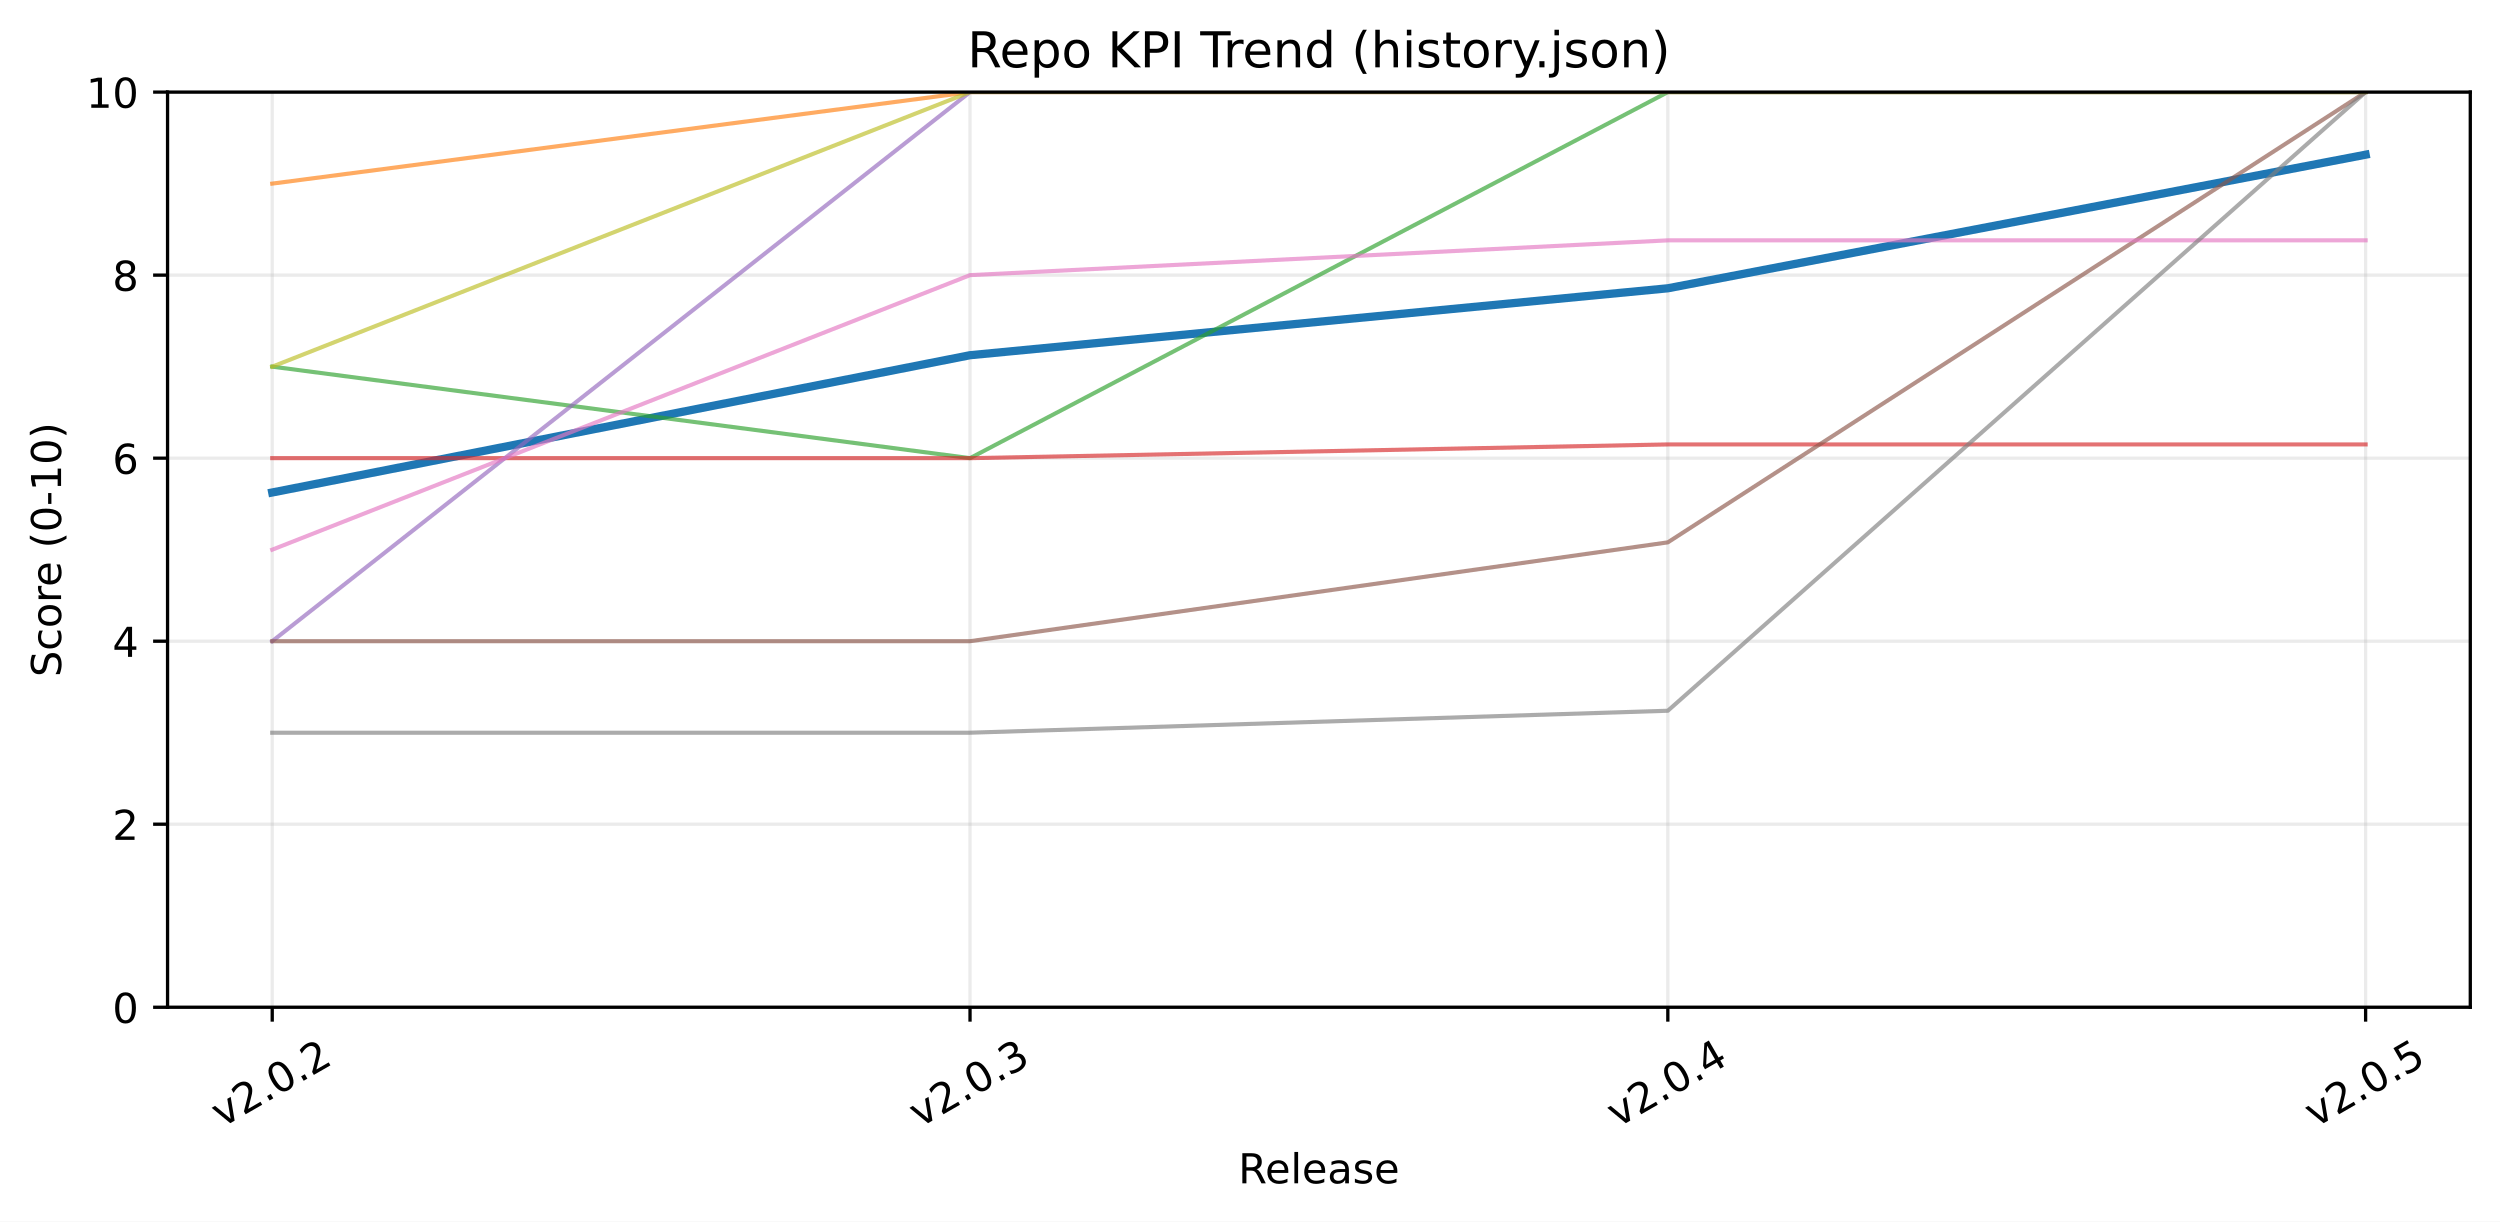
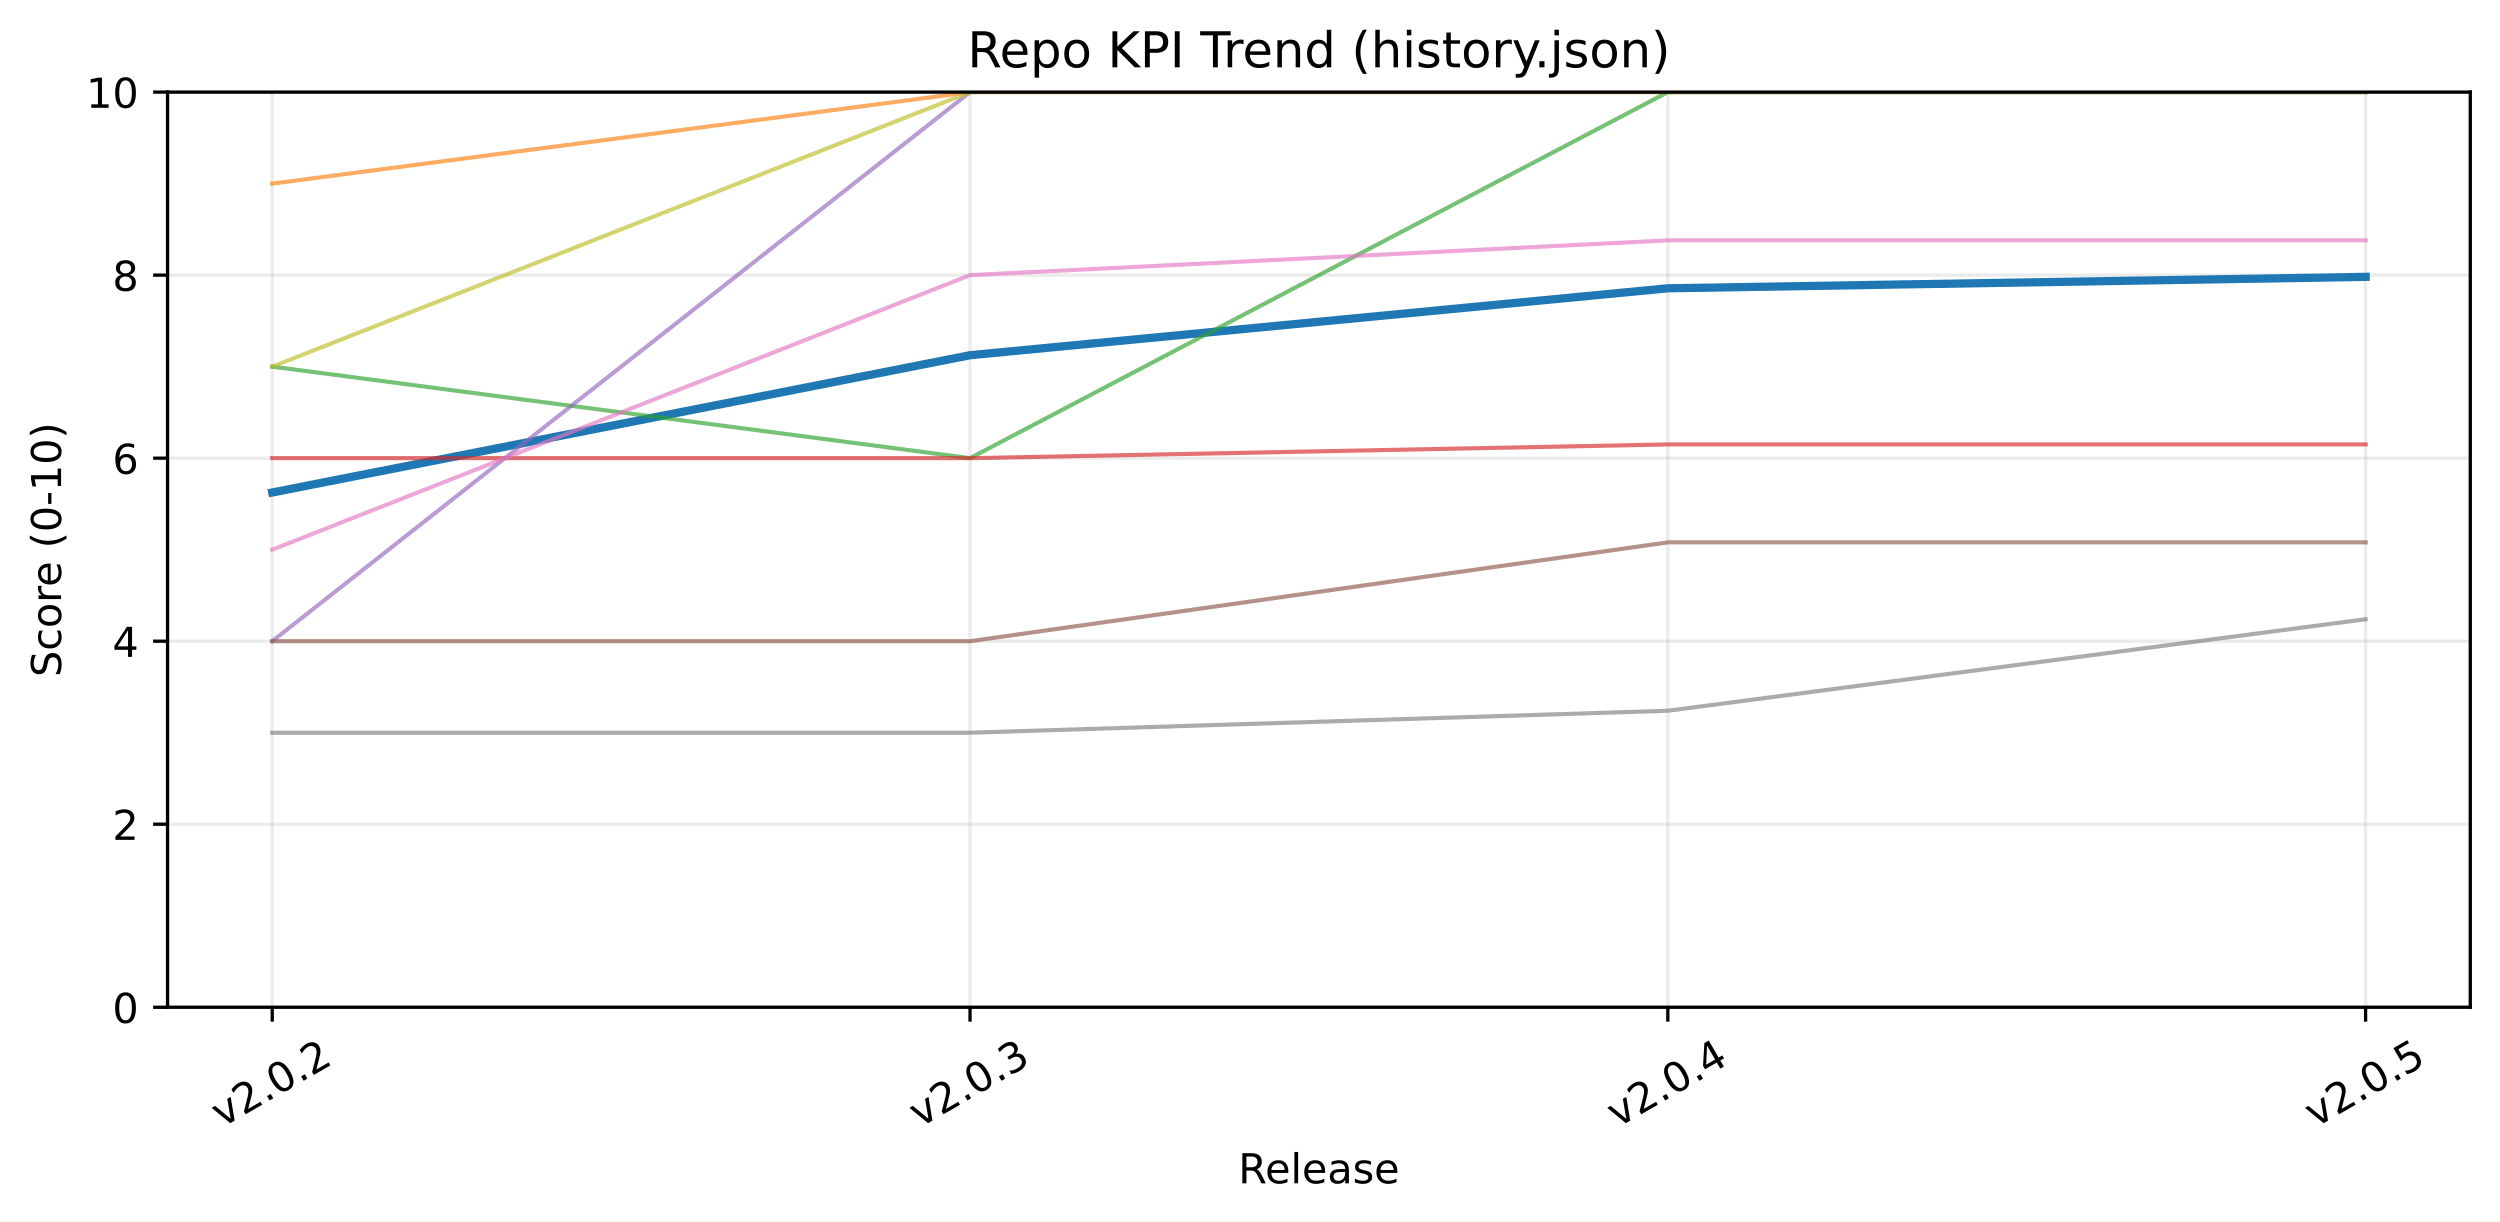
<svg xmlns="http://www.w3.org/2000/svg" xmlns:xlink="http://www.w3.org/1999/xlink" width="605.803pt" height="296.019pt" viewBox="0 0 605.803 296.019" version="1.1">
  <defs>
    <style type="text/css">*{stroke-linejoin: round; stroke-linecap: butt}</style>
  </defs>
  <g id="figure_1">
    <g id="patch_1">
      <path d="M 0 296.019  L 605.803 296.019  L 605.803 0  L 0 0  z " style="fill: #ffffff" />
    </g>
    <g id="axes_1">
      <g id="patch_2">
        <path d="M 40.603 244.078  L 598.603 244.078  L 598.603 22.318  L 40.603 22.318  z " style="fill: #ffffff" />
      </g>
      <g id="matplotlib.axis_1">
        <g id="xtick_1">
          <g id="line2d_1">
-             <path d="M 65.967 244.078  L 65.967 22.318  " clip-path="url(#p036aeb2783)" style="fill: none; stroke: #b0b0b0; stroke-opacity: 0.25; stroke-width: 0.8; stroke-linecap: square" />
+             <path d="M 65.967 244.078  L 65.967 22.318  " clip-path="url(#pd8597e0e4e)" style="fill: none; stroke: #b0b0b0; stroke-opacity: 0.25; stroke-width: 0.8; stroke-linecap: square" />
          </g>
          <g id="line2d_2">
            <defs>
-               <path id="m86e0c00991" d="M 0 0  L 0 3.5  " style="stroke: #000000; stroke-width: 0.8" />
+               <path id="m0ac447c728" d="M 0 0  L 0 3.5  " style="stroke: #000000; stroke-width: 0.8" />
            </defs>
            <g>
-               <use xlink:href="#m86e0c00991" x="65.967" y="244.078" style="stroke: #000000; stroke-width: 0.8" />
+               <use xlink:href="#m0ac447c728" x="65.967" y="244.078" style="stroke: #000000; stroke-width: 0.8" />
            </g>
          </g>
          <g id="text_1">
            <g transform="translate(53.76609 273.3398) rotate(-30) scale(0.1 -0.1)">
              <defs>
                <path id="DejaVuSans-76" d="M 191 3500  L 800 3500  L 1894 563  L 2988 3500  L 3597 3500  L 2284 0  L 1503 0  L 191 3500  z " transform="scale(0.015625)" />
                <path id="DejaVuSans-32" d="M 1228 531  L 3431 531  L 3431 0  L 469 0  L 469 531  Q 828 903 1448 1529  Q 2069 2156 2228 2338  Q 2531 2678 2651 2914  Q 2772 3150 2772 3378  Q 2772 3750 2511 3984  Q 2250 4219 1831 4219  Q 1534 4219 1204 4116  Q 875 4013 500 3803  L 500 4441  Q 881 4594 1212 4672  Q 1544 4750 1819 4750  Q 2544 4750 2975 4387  Q 3406 4025 3406 3419  Q 3406 3131 3298 2873  Q 3191 2616 2906 2266  Q 2828 2175 2409 1742  Q 1991 1309 1228 531  z " transform="scale(0.015625)" />
                <path id="DejaVuSans-2e" d="M 684 794  L 1344 794  L 1344 0  L 684 0  L 684 794  z " transform="scale(0.015625)" />
                <path id="DejaVuSans-30" d="M 2034 4250  Q 1547 4250 1301 3770  Q 1056 3291 1056 2328  Q 1056 1369 1301 889  Q 1547 409 2034 409  Q 2525 409 2770 889  Q 3016 1369 3016 2328  Q 3016 3291 2770 3770  Q 2525 4250 2034 4250  z M 2034 4750  Q 2819 4750 3233 4129  Q 3647 3509 3647 2328  Q 3647 1150 3233 529  Q 2819 -91 2034 -91  Q 1250 -91 836 529  Q 422 1150 422 2328  Q 422 3509 836 4129  Q 1250 4750 2034 4750  z " transform="scale(0.015625)" />
              </defs>
              <use xlink:href="#DejaVuSans-76" />
              <use xlink:href="#DejaVuSans-32" x="59.18" />
              <use xlink:href="#DejaVuSans-2e" x="122.803" />
              <use xlink:href="#DejaVuSans-30" x="154.59" />
              <use xlink:href="#DejaVuSans-2e" x="218.213" />
              <use xlink:href="#DejaVuSans-32" x="250" />
            </g>
          </g>
        </g>
        <g id="xtick_2">
          <g id="line2d_3">
-             <path d="M 235.058 244.078  L 235.058 22.318  " clip-path="url(#p036aeb2783)" style="fill: none; stroke: #b0b0b0; stroke-opacity: 0.25; stroke-width: 0.8; stroke-linecap: square" />
+             <path d="M 235.058 244.078  L 235.058 22.318  " clip-path="url(#pd8597e0e4e)" style="fill: none; stroke: #b0b0b0; stroke-opacity: 0.25; stroke-width: 0.8; stroke-linecap: square" />
          </g>
          <g id="line2d_4">
            <g>
-               <use xlink:href="#m86e0c00991" x="235.058" y="244.078" style="stroke: #000000; stroke-width: 0.8" />
+               <use xlink:href="#m0ac447c728" x="235.058" y="244.078" style="stroke: #000000; stroke-width: 0.8" />
            </g>
          </g>
          <g id="text_2">
            <g transform="translate(222.857 273.3398) rotate(-30) scale(0.1 -0.1)">
              <defs>
                <path id="DejaVuSans-33" d="M 2597 2516  Q 3050 2419 3304 2112  Q 3559 1806 3559 1356  Q 3559 666 3084 287  Q 2609 -91 1734 -91  Q 1441 -91 1130 -33  Q 819 25 488 141  L 488 750  Q 750 597 1062 519  Q 1375 441 1716 441  Q 2309 441 2620 675  Q 2931 909 2931 1356  Q 2931 1769 2642 2001  Q 2353 2234 1838 2234  L 1294 2234  L 1294 2753  L 1863 2753  Q 2328 2753 2575 2939  Q 2822 3125 2822 3475  Q 2822 3834 2567 4026  Q 2313 4219 1838 4219  Q 1578 4219 1281 4162  Q 984 4106 628 3988  L 628 4550  Q 988 4650 1302 4700  Q 1616 4750 1894 4750  Q 2613 4750 3031 4423  Q 3450 4097 3450 3541  Q 3450 3153 3228 2886  Q 3006 2619 2597 2516  z " transform="scale(0.015625)" />
              </defs>
              <use xlink:href="#DejaVuSans-76" />
              <use xlink:href="#DejaVuSans-32" x="59.18" />
              <use xlink:href="#DejaVuSans-2e" x="122.803" />
              <use xlink:href="#DejaVuSans-30" x="154.59" />
              <use xlink:href="#DejaVuSans-2e" x="218.213" />
              <use xlink:href="#DejaVuSans-33" x="250" />
            </g>
          </g>
        </g>
        <g id="xtick_3">
          <g id="line2d_5">
-             <path d="M 404.149 244.078  L 404.149 22.318  " clip-path="url(#p036aeb2783)" style="fill: none; stroke: #b0b0b0; stroke-opacity: 0.25; stroke-width: 0.8; stroke-linecap: square" />
+             <path d="M 404.149 244.078  L 404.149 22.318  " clip-path="url(#pd8597e0e4e)" style="fill: none; stroke: #b0b0b0; stroke-opacity: 0.25; stroke-width: 0.8; stroke-linecap: square" />
          </g>
          <g id="line2d_6">
            <g>
-               <use xlink:href="#m86e0c00991" x="404.149" y="244.078" style="stroke: #000000; stroke-width: 0.8" />
+               <use xlink:href="#m0ac447c728" x="404.149" y="244.078" style="stroke: #000000; stroke-width: 0.8" />
            </g>
          </g>
          <g id="text_3">
            <g transform="translate(391.9479 273.3398) rotate(-30) scale(0.1 -0.1)">
              <defs>
                <path id="DejaVuSans-34" d="M 2419 4116  L 825 1625  L 2419 1625  L 2419 4116  z M 2253 4666  L 3047 4666  L 3047 1625  L 3713 1625  L 3713 1100  L 3047 1100  L 3047 0  L 2419 0  L 2419 1100  L 313 1100  L 313 1709  L 2253 4666  z " transform="scale(0.015625)" />
              </defs>
              <use xlink:href="#DejaVuSans-76" />
              <use xlink:href="#DejaVuSans-32" x="59.18" />
              <use xlink:href="#DejaVuSans-2e" x="122.803" />
              <use xlink:href="#DejaVuSans-30" x="154.59" />
              <use xlink:href="#DejaVuSans-2e" x="218.213" />
              <use xlink:href="#DejaVuSans-34" x="250" />
            </g>
          </g>
        </g>
        <g id="xtick_4">
          <g id="line2d_7">
-             <path d="M 573.239 244.078  L 573.239 22.318  " clip-path="url(#p036aeb2783)" style="fill: none; stroke: #b0b0b0; stroke-opacity: 0.25; stroke-width: 0.8; stroke-linecap: square" />
+             <path d="M 573.239 244.078  L 573.239 22.318  " clip-path="url(#pd8597e0e4e)" style="fill: none; stroke: #b0b0b0; stroke-opacity: 0.25; stroke-width: 0.8; stroke-linecap: square" />
          </g>
          <g id="line2d_8">
            <g>
-               <use xlink:href="#m86e0c00991" x="573.239" y="244.078" style="stroke: #000000; stroke-width: 0.8" />
+               <use xlink:href="#m0ac447c728" x="573.239" y="244.078" style="stroke: #000000; stroke-width: 0.8" />
            </g>
          </g>
          <g id="text_4">
            <g transform="translate(561.0388 273.3398) rotate(-30) scale(0.1 -0.1)">
              <defs>
                <path id="DejaVuSans-35" d="M 691 4666  L 3169 4666  L 3169 4134  L 1269 4134  L 1269 2991  Q 1406 3038 1543 3061  Q 1681 3084 1819 3084  Q 2600 3084 3056 2656  Q 3513 2228 3513 1497  Q 3513 744 3044 326  Q 2575 -91 1722 -91  Q 1428 -91 1123 -41  Q 819 9 494 109  L 494 744  Q 775 591 1075 516  Q 1375 441 1709 441  Q 2250 441 2565 725  Q 2881 1009 2881 1497  Q 2881 1984 2565 2268  Q 2250 2553 1709 2553  Q 1456 2553 1204 2497  Q 953 2441 691 2322  L 691 4666  z " transform="scale(0.015625)" />
              </defs>
              <use xlink:href="#DejaVuSans-76" />
              <use xlink:href="#DejaVuSans-32" x="59.18" />
              <use xlink:href="#DejaVuSans-2e" x="122.803" />
              <use xlink:href="#DejaVuSans-30" x="154.59" />
              <use xlink:href="#DejaVuSans-2e" x="218.213" />
              <use xlink:href="#DejaVuSans-35" x="250" />
            </g>
          </g>
        </g>
        <g id="text_5">
          <g transform="translate(300.0664 286.7393) scale(0.1 -0.1)">
            <defs>
              <path id="DejaVuSans-52" d="M 2841 2188  Q 3044 2119 3236 1894  Q 3428 1669 3622 1275  L 4263 0  L 3584 0  L 2988 1197  Q 2756 1666 2539 1819  Q 2322 1972 1947 1972  L 1259 1972  L 1259 0  L 628 0  L 628 4666  L 2053 4666  Q 2853 4666 3247 4331  Q 3641 3997 3641 3322  Q 3641 2881 3436 2590  Q 3231 2300 2841 2188  z M 1259 4147  L 1259 2491  L 2053 2491  Q 2509 2491 2742 2702  Q 2975 2913 2975 3322  Q 2975 3731 2742 3939  Q 2509 4147 2053 4147  L 1259 4147  z " transform="scale(0.015625)" />
              <path id="DejaVuSans-65" d="M 3597 1894  L 3597 1613  L 953 1613  Q 991 1019 1311 708  Q 1631 397 2203 397  Q 2534 397 2845 478  Q 3156 559 3463 722  L 3463 178  Q 3153 47 2828 -22  Q 2503 -91 2169 -91  Q 1331 -91 842 396  Q 353 884 353 1716  Q 353 2575 817 3079  Q 1281 3584 2069 3584  Q 2775 3584 3186 3129  Q 3597 2675 3597 1894  z M 3022 2063  Q 3016 2534 2758 2815  Q 2500 3097 2075 3097  Q 1594 3097 1305 2825  Q 1016 2553 972 2059  L 3022 2063  z " transform="scale(0.015625)" />
              <path id="DejaVuSans-6c" d="M 603 4863  L 1178 4863  L 1178 0  L 603 0  L 603 4863  z " transform="scale(0.015625)" />
              <path id="DejaVuSans-61" d="M 2194 1759  Q 1497 1759 1228 1600  Q 959 1441 959 1056  Q 959 750 1161 570  Q 1363 391 1709 391  Q 2188 391 2477 730  Q 2766 1069 2766 1631  L 2766 1759  L 2194 1759  z M 3341 1997  L 3341 0  L 2766 0  L 2766 531  Q 2569 213 2275 61  Q 1981 -91 1556 -91  Q 1019 -91 701 211  Q 384 513 384 1019  Q 384 1609 779 1909  Q 1175 2209 1959 2209  L 2766 2209  L 2766 2266  Q 2766 2663 2505 2880  Q 2244 3097 1772 3097  Q 1472 3097 1187 3025  Q 903 2953 641 2809  L 641 3341  Q 956 3463 1253 3523  Q 1550 3584 1831 3584  Q 2591 3584 2966 3190  Q 3341 2797 3341 1997  z " transform="scale(0.015625)" />
              <path id="DejaVuSans-73" d="M 2834 3397  L 2834 2853  Q 2591 2978 2328 3040  Q 2066 3103 1784 3103  Q 1356 3103 1142 2972  Q 928 2841 928 2578  Q 928 2378 1081 2264  Q 1234 2150 1697 2047  L 1894 2003  Q 2506 1872 2764 1633  Q 3022 1394 3022 966  Q 3022 478 2636 193  Q 2250 -91 1575 -91  Q 1294 -91 989 -36  Q 684 19 347 128  L 347 722  Q 666 556 975 473  Q 1284 391 1588 391  Q 1994 391 2212 530  Q 2431 669 2431 922  Q 2431 1156 2273 1281  Q 2116 1406 1581 1522  L 1381 1569  Q 847 1681 609 1914  Q 372 2147 372 2553  Q 372 3047 722 3315  Q 1072 3584 1716 3584  Q 2034 3584 2315 3537  Q 2597 3491 2834 3397  z " transform="scale(0.015625)" />
            </defs>
            <use xlink:href="#DejaVuSans-52" />
            <use xlink:href="#DejaVuSans-65" x="64.982" />
            <use xlink:href="#DejaVuSans-6c" x="126.506" />
            <use xlink:href="#DejaVuSans-65" x="154.289" />
            <use xlink:href="#DejaVuSans-61" x="215.812" />
            <use xlink:href="#DejaVuSans-73" x="277.092" />
            <use xlink:href="#DejaVuSans-65" x="329.191" />
          </g>
        </g>
      </g>
      <g id="matplotlib.axis_2">
        <g id="ytick_1">
          <g id="line2d_9">
-             <path d="M 40.603 244.078  L 598.603 244.078  " clip-path="url(#p036aeb2783)" style="fill: none; stroke: #b0b0b0; stroke-opacity: 0.25; stroke-width: 0.8; stroke-linecap: square" />
+             <path d="M 40.603 244.078  L 598.603 244.078  " clip-path="url(#pd8597e0e4e)" style="fill: none; stroke: #b0b0b0; stroke-opacity: 0.25; stroke-width: 0.8; stroke-linecap: square" />
          </g>
          <g id="line2d_10">
            <defs>
-               <path id="m84566b19e2" d="M 0 0  L -3.5 0  " style="stroke: #000000; stroke-width: 0.8" />
+               <path id="me3cb35fe89" d="M 0 0  L -3.5 0  " style="stroke: #000000; stroke-width: 0.8" />
            </defs>
            <g>
-               <use xlink:href="#m84566b19e2" x="40.603" y="244.078" style="stroke: #000000; stroke-width: 0.8" />
+               <use xlink:href="#me3cb35fe89" x="40.603" y="244.078" style="stroke: #000000; stroke-width: 0.8" />
            </g>
          </g>
          <g id="text_6">
            <g transform="translate(27.24063 247.8773) scale(0.1 -0.1)">
              <use xlink:href="#DejaVuSans-30" />
            </g>
          </g>
        </g>
        <g id="ytick_2">
          <g id="line2d_11">
-             <path d="M 40.603 199.726  L 598.603 199.726  " clip-path="url(#p036aeb2783)" style="fill: none; stroke: #b0b0b0; stroke-opacity: 0.25; stroke-width: 0.8; stroke-linecap: square" />
+             <path d="M 40.603 199.726  L 598.603 199.726  " clip-path="url(#pd8597e0e4e)" style="fill: none; stroke: #b0b0b0; stroke-opacity: 0.25; stroke-width: 0.8; stroke-linecap: square" />
          </g>
          <g id="line2d_12">
            <g>
-               <use xlink:href="#m84566b19e2" x="40.603" y="199.726" style="stroke: #000000; stroke-width: 0.8" />
+               <use xlink:href="#me3cb35fe89" x="40.603" y="199.726" style="stroke: #000000; stroke-width: 0.8" />
            </g>
          </g>
          <g id="text_7">
            <g transform="translate(27.24063 203.5253) scale(0.1 -0.1)">
              <use xlink:href="#DejaVuSans-32" />
            </g>
          </g>
        </g>
        <g id="ytick_3">
          <g id="line2d_13">
-             <path d="M 40.603 155.374  L 598.603 155.374  " clip-path="url(#p036aeb2783)" style="fill: none; stroke: #b0b0b0; stroke-opacity: 0.25; stroke-width: 0.8; stroke-linecap: square" />
+             <path d="M 40.603 155.374  L 598.603 155.374  " clip-path="url(#pd8597e0e4e)" style="fill: none; stroke: #b0b0b0; stroke-opacity: 0.25; stroke-width: 0.8; stroke-linecap: square" />
          </g>
          <g id="line2d_14">
            <g>
-               <use xlink:href="#m84566b19e2" x="40.603" y="155.374" style="stroke: #000000; stroke-width: 0.8" />
+               <use xlink:href="#me3cb35fe89" x="40.603" y="155.374" style="stroke: #000000; stroke-width: 0.8" />
            </g>
          </g>
          <g id="text_8">
            <g transform="translate(27.24063 159.1733) scale(0.1 -0.1)">
              <use xlink:href="#DejaVuSans-34" />
            </g>
          </g>
        </g>
        <g id="ytick_4">
          <g id="line2d_15">
-             <path d="M 40.603 111.022  L 598.603 111.022  " clip-path="url(#p036aeb2783)" style="fill: none; stroke: #b0b0b0; stroke-opacity: 0.25; stroke-width: 0.8; stroke-linecap: square" />
+             <path d="M 40.603 111.022  L 598.603 111.022  " clip-path="url(#pd8597e0e4e)" style="fill: none; stroke: #b0b0b0; stroke-opacity: 0.25; stroke-width: 0.8; stroke-linecap: square" />
          </g>
          <g id="line2d_16">
            <g>
-               <use xlink:href="#m84566b19e2" x="40.603" y="111.022" style="stroke: #000000; stroke-width: 0.8" />
+               <use xlink:href="#me3cb35fe89" x="40.603" y="111.022" style="stroke: #000000; stroke-width: 0.8" />
            </g>
          </g>
          <g id="text_9">
            <g transform="translate(27.24063 114.8213) scale(0.1 -0.1)">
              <defs>
                <path id="DejaVuSans-36" d="M 2113 2584  Q 1688 2584 1439 2293  Q 1191 2003 1191 1497  Q 1191 994 1439 701  Q 1688 409 2113 409  Q 2538 409 2786 701  Q 3034 994 3034 1497  Q 3034 2003 2786 2293  Q 2538 2584 2113 2584  z M 3366 4563  L 3366 3988  Q 3128 4100 2886 4159  Q 2644 4219 2406 4219  Q 1781 4219 1451 3797  Q 1122 3375 1075 2522  Q 1259 2794 1537 2939  Q 1816 3084 2150 3084  Q 2853 3084 3261 2657  Q 3669 2231 3669 1497  Q 3669 778 3244 343  Q 2819 -91 2113 -91  Q 1303 -91 875 529  Q 447 1150 447 2328  Q 447 3434 972 4092  Q 1497 4750 2381 4750  Q 2619 4750 2861 4703  Q 3103 4656 3366 4563  z " transform="scale(0.015625)" />
              </defs>
              <use xlink:href="#DejaVuSans-36" />
            </g>
          </g>
        </g>
        <g id="ytick_5">
          <g id="line2d_17">
-             <path d="M 40.603 66.67  L 598.603 66.67  " clip-path="url(#p036aeb2783)" style="fill: none; stroke: #b0b0b0; stroke-opacity: 0.25; stroke-width: 0.8; stroke-linecap: square" />
+             <path d="M 40.603 66.67  L 598.603 66.67  " clip-path="url(#pd8597e0e4e)" style="fill: none; stroke: #b0b0b0; stroke-opacity: 0.25; stroke-width: 0.8; stroke-linecap: square" />
          </g>
          <g id="line2d_18">
            <g>
-               <use xlink:href="#m84566b19e2" x="40.603" y="66.67" style="stroke: #000000; stroke-width: 0.8" />
+               <use xlink:href="#me3cb35fe89" x="40.603" y="66.67" style="stroke: #000000; stroke-width: 0.8" />
            </g>
          </g>
          <g id="text_10">
            <g transform="translate(27.24063 70.46934) scale(0.1 -0.1)">
              <defs>
                <path id="DejaVuSans-38" d="M 2034 2216  Q 1584 2216 1326 1975  Q 1069 1734 1069 1313  Q 1069 891 1326 650  Q 1584 409 2034 409  Q 2484 409 2743 651  Q 3003 894 3003 1313  Q 3003 1734 2745 1975  Q 2488 2216 2034 2216  z M 1403 2484  Q 997 2584 770 2862  Q 544 3141 544 3541  Q 544 4100 942 4425  Q 1341 4750 2034 4750  Q 2731 4750 3128 4425  Q 3525 4100 3525 3541  Q 3525 3141 3298 2862  Q 3072 2584 2669 2484  Q 3125 2378 3379 2068  Q 3634 1759 3634 1313  Q 3634 634 3220 271  Q 2806 -91 2034 -91  Q 1263 -91 848 271  Q 434 634 434 1313  Q 434 1759 690 2068  Q 947 2378 1403 2484  z M 1172 3481  Q 1172 3119 1398 2916  Q 1625 2713 2034 2713  Q 2441 2713 2670 2916  Q 2900 3119 2900 3481  Q 2900 3844 2670 4047  Q 2441 4250 2034 4250  Q 1625 4250 1398 4047  Q 1172 3844 1172 3481  z " transform="scale(0.015625)" />
              </defs>
              <use xlink:href="#DejaVuSans-38" />
            </g>
          </g>
        </g>
        <g id="ytick_6">
          <g id="line2d_19">
-             <path d="M 40.603 22.318  L 598.603 22.318  " clip-path="url(#p036aeb2783)" style="fill: none; stroke: #b0b0b0; stroke-opacity: 0.25; stroke-width: 0.8; stroke-linecap: square" />
+             <path d="M 40.603 22.318  L 598.603 22.318  " clip-path="url(#pd8597e0e4e)" style="fill: none; stroke: #b0b0b0; stroke-opacity: 0.25; stroke-width: 0.8; stroke-linecap: square" />
          </g>
          <g id="line2d_20">
            <g>
-               <use xlink:href="#m84566b19e2" x="40.603" y="22.318" style="stroke: #000000; stroke-width: 0.8" />
+               <use xlink:href="#me3cb35fe89" x="40.603" y="22.318" style="stroke: #000000; stroke-width: 0.8" />
            </g>
          </g>
          <g id="text_11">
            <g transform="translate(20.87813 26.11734) scale(0.1 -0.1)">
              <defs>
                <path id="DejaVuSans-31" d="M 794 531  L 1825 531  L 1825 4091  L 703 3866  L 703 4441  L 1819 4666  L 2450 4666  L 2450 531  L 3481 531  L 3481 0  L 794 0  L 794 531  z " transform="scale(0.015625)" />
              </defs>
              <use xlink:href="#DejaVuSans-31" />
              <use xlink:href="#DejaVuSans-30" x="63.623" />
            </g>
          </g>
        </g>
        <g id="text_12">
          <g transform="translate(14.79844 164.0387) rotate(-90) scale(0.1 -0.1)">
            <defs>
              <path id="DejaVuSans-53" d="M 3425 4513  L 3425 3897  Q 3066 4069 2747 4153  Q 2428 4238 2131 4238  Q 1616 4238 1336 4038  Q 1056 3838 1056 3469  Q 1056 3159 1242 3001  Q 1428 2844 1947 2747  L 2328 2669  Q 3034 2534 3370 2195  Q 3706 1856 3706 1288  Q 3706 609 3251 259  Q 2797 -91 1919 -91  Q 1588 -91 1214 -16  Q 841 59 441 206  L 441 856  Q 825 641 1194 531  Q 1563 422 1919 422  Q 2459 422 2753 634  Q 3047 847 3047 1241  Q 3047 1584 2836 1778  Q 2625 1972 2144 2069  L 1759 2144  Q 1053 2284 737 2584  Q 422 2884 422 3419  Q 422 4038 858 4394  Q 1294 4750 2059 4750  Q 2388 4750 2728 4690  Q 3069 4631 3425 4513  z " transform="scale(0.015625)" />
              <path id="DejaVuSans-63" d="M 3122 3366  L 3122 2828  Q 2878 2963 2633 3030  Q 2388 3097 2138 3097  Q 1578 3097 1268 2742  Q 959 2388 959 1747  Q 959 1106 1268 751  Q 1578 397 2138 397  Q 2388 397 2633 464  Q 2878 531 3122 666  L 3122 134  Q 2881 22 2623 -34  Q 2366 -91 2075 -91  Q 1284 -91 818 406  Q 353 903 353 1747  Q 353 2603 823 3093  Q 1294 3584 2113 3584  Q 2378 3584 2631 3529  Q 2884 3475 3122 3366  z " transform="scale(0.015625)" />
              <path id="DejaVuSans-6f" d="M 1959 3097  Q 1497 3097 1228 2736  Q 959 2375 959 1747  Q 959 1119 1226 758  Q 1494 397 1959 397  Q 2419 397 2687 759  Q 2956 1122 2956 1747  Q 2956 2369 2687 2733  Q 2419 3097 1959 3097  z M 1959 3584  Q 2709 3584 3137 3096  Q 3566 2609 3566 1747  Q 3566 888 3137 398  Q 2709 -91 1959 -91  Q 1206 -91 779 398  Q 353 888 353 1747  Q 353 2609 779 3096  Q 1206 3584 1959 3584  z " transform="scale(0.015625)" />
              <path id="DejaVuSans-72" d="M 2631 2963  Q 2534 3019 2420 3045  Q 2306 3072 2169 3072  Q 1681 3072 1420 2755  Q 1159 2438 1159 1844  L 1159 0  L 581 0  L 581 3500  L 1159 3500  L 1159 2956  Q 1341 3275 1631 3429  Q 1922 3584 2338 3584  Q 2397 3584 2469 3576  Q 2541 3569 2628 3553  L 2631 2963  z " transform="scale(0.015625)" />
              <path id="DejaVuSans-20" transform="scale(0.015625)" />
              <path id="DejaVuSans-28" d="M 1984 4856  Q 1566 4138 1362 3434  Q 1159 2731 1159 2009  Q 1159 1288 1364 580  Q 1569 -128 1984 -844  L 1484 -844  Q 1016 -109 783 600  Q 550 1309 550 2009  Q 550 2706 781 3412  Q 1013 4119 1484 4856  L 1984 4856  z " transform="scale(0.015625)" />
              <path id="DejaVuSans-2d" d="M 313 2009  L 1997 2009  L 1997 1497  L 313 1497  L 313 2009  z " transform="scale(0.015625)" />
              <path id="DejaVuSans-29" d="M 513 4856  L 1013 4856  Q 1481 4119 1714 3412  Q 1947 2706 1947 2009  Q 1947 1309 1714 600  Q 1481 -109 1013 -844  L 513 -844  Q 928 -128 1133 580  Q 1338 1288 1338 2009  Q 1338 2731 1133 3434  Q 928 4138 513 4856  z " transform="scale(0.015625)" />
            </defs>
            <use xlink:href="#DejaVuSans-53" />
            <use xlink:href="#DejaVuSans-63" x="63.477" />
            <use xlink:href="#DejaVuSans-6f" x="118.457" />
            <use xlink:href="#DejaVuSans-72" x="179.639" />
            <use xlink:href="#DejaVuSans-65" x="218.502" />
            <use xlink:href="#DejaVuSans-20" x="280.025" />
            <use xlink:href="#DejaVuSans-28" x="311.812" />
            <use xlink:href="#DejaVuSans-30" x="350.826" />
            <use xlink:href="#DejaVuSans-2d" x="414.449" />
            <use xlink:href="#DejaVuSans-31" x="450.533" />
            <use xlink:href="#DejaVuSans-30" x="514.156" />
            <use xlink:href="#DejaVuSans-29" x="577.779" />
          </g>
        </g>
      </g>
      <g id="line2d_21">
-         <path d="M 65.967 119.338  L 235.058 86.074  L 404.149 69.858  L 573.239 37.481  " clip-path="url(#p036aeb2783)" style="fill: none; stroke: #1f77b4; stroke-width: 2; stroke-linecap: square" />
+         <path d="M 65.967 119.338  L 235.058 86.074  L 404.149 69.858  L 573.239 67.086  " clip-path="url(#pd8597e0e4e)" style="fill: none; stroke: #1f77b4; stroke-width: 2; stroke-linecap: square" />
      </g>
      <g id="line2d_22">
-         <path d="M 65.967 44.494  L 235.058 22.318  L 404.149 22.318  L 573.239 22.318  " clip-path="url(#p036aeb2783)" style="fill: none; stroke: #ff7f0e; stroke-opacity: 0.65; stroke-linecap: square" />
+         <path d="M 65.967 44.494  L 235.058 22.318  L 404.149 22.318  L 573.239 22.318  " clip-path="url(#pd8597e0e4e)" style="fill: none; stroke: #ff7f0e; stroke-opacity: 0.65; stroke-linecap: square" />
      </g>
      <g id="line2d_23">
-         <path d="M 65.967 88.846  L 235.058 111.022  L 404.149 22.318  L 573.239 22.318  " clip-path="url(#p036aeb2783)" style="fill: none; stroke: #2ca02c; stroke-opacity: 0.65; stroke-linecap: square" />
+         <path d="M 65.967 88.846  L 235.058 111.022  L 404.149 22.318  L 573.239 22.318  " clip-path="url(#pd8597e0e4e)" style="fill: none; stroke: #2ca02c; stroke-opacity: 0.65; stroke-linecap: square" />
      </g>
      <g id="line2d_24">
-         <path d="M 65.967 111.022  L 235.058 111.022  L 404.149 107.696  L 573.239 107.696  " clip-path="url(#p036aeb2783)" style="fill: none; stroke: #d62728; stroke-opacity: 0.65; stroke-linecap: square" />
+         <path d="M 65.967 111.022  L 235.058 111.022  L 404.149 107.696  L 573.239 107.696  " clip-path="url(#pd8597e0e4e)" style="fill: none; stroke: #d62728; stroke-opacity: 0.65; stroke-linecap: square" />
      </g>
      <g id="line2d_25">
-         <path d="M 65.967 155.374  L 235.058 22.318  L 404.149 22.318  L 573.239 22.318  " clip-path="url(#p036aeb2783)" style="fill: none; stroke: #9467bd; stroke-opacity: 0.65; stroke-linecap: square" />
+         <path d="M 65.967 155.374  L 235.058 22.318  L 404.149 22.318  L 573.239 22.318  " clip-path="url(#pd8597e0e4e)" style="fill: none; stroke: #9467bd; stroke-opacity: 0.65; stroke-linecap: square" />
      </g>
      <g id="line2d_26">
-         <path d="M 65.967 155.374  L 235.058 155.374  L 404.149 131.424  L 573.239 22.318  " clip-path="url(#p036aeb2783)" style="fill: none; stroke: #8c564b; stroke-opacity: 0.65; stroke-linecap: square" />
+         <path d="M 65.967 155.374  L 235.058 155.374  L 404.149 131.424  L 573.239 131.424  " clip-path="url(#pd8597e0e4e)" style="fill: none; stroke: #8c564b; stroke-opacity: 0.65; stroke-linecap: square" />
      </g>
      <g id="line2d_27">
-         <path d="M 65.967 133.198  L 235.058 66.67  L 404.149 58.243  L 573.239 58.243  " clip-path="url(#p036aeb2783)" style="fill: none; stroke: #e377c2; stroke-opacity: 0.65; stroke-linecap: square" />
+         <path d="M 65.967 133.198  L 235.058 66.67  L 404.149 58.243  L 573.239 58.243  " clip-path="url(#pd8597e0e4e)" style="fill: none; stroke: #e377c2; stroke-opacity: 0.65; stroke-linecap: square" />
      </g>
      <g id="line2d_28">
-         <path d="M 65.967 177.55  L 235.058 177.55  L 404.149 172.228  L 573.239 22.318  " clip-path="url(#p036aeb2783)" style="fill: none; stroke: #7f7f7f; stroke-opacity: 0.65; stroke-linecap: square" />
+         <path d="M 65.967 177.55  L 235.058 177.55  L 404.149 172.228  L 573.239 150.052  " clip-path="url(#pd8597e0e4e)" style="fill: none; stroke: #7f7f7f; stroke-opacity: 0.65; stroke-linecap: square" />
      </g>
      <g id="line2d_29">
-         <path d="M 65.967 88.846  L 235.058 22.318  L 404.149 22.318  L 573.239 22.318  " clip-path="url(#p036aeb2783)" style="fill: none; stroke: #bcbd22; stroke-opacity: 0.65; stroke-linecap: square" />
+         <path d="M 65.967 88.846  L 235.058 22.318  L 404.149 22.318  L 573.239 22.318  " clip-path="url(#pd8597e0e4e)" style="fill: none; stroke: #bcbd22; stroke-opacity: 0.65; stroke-linecap: square" />
      </g>
      <g id="patch_3">
        <path d="M 40.603 244.078  L 40.603 22.318  " style="fill: none; stroke: #000000; stroke-width: 0.8; stroke-linejoin: miter; stroke-linecap: square" />
      </g>
      <g id="patch_4">
        <path d="M 598.603 244.078  L 598.603 22.318  " style="fill: none; stroke: #000000; stroke-width: 0.8; stroke-linejoin: miter; stroke-linecap: square" />
      </g>
      <g id="patch_5">
        <path d="M 40.603 244.078  L 598.603 244.078  " style="fill: none; stroke: #000000; stroke-width: 0.8; stroke-linejoin: miter; stroke-linecap: square" />
      </g>
      <g id="patch_6">
        <path d="M 40.603 22.318  L 598.603 22.318  " style="fill: none; stroke: #000000; stroke-width: 0.8; stroke-linejoin: miter; stroke-linecap: square" />
      </g>
      <g id="text_13">
        <g transform="translate(234.4378 16.31812) scale(0.12 -0.12)">
          <defs>
            <path id="DejaVuSans-70" d="M 1159 525  L 1159 -1331  L 581 -1331  L 581 3500  L 1159 3500  L 1159 2969  Q 1341 3281 1617 3432  Q 1894 3584 2278 3584  Q 2916 3584 3314 3078  Q 3713 2572 3713 1747  Q 3713 922 3314 415  Q 2916 -91 2278 -91  Q 1894 -91 1617 61  Q 1341 213 1159 525  z M 3116 1747  Q 3116 2381 2855 2742  Q 2594 3103 2138 3103  Q 1681 3103 1420 2742  Q 1159 2381 1159 1747  Q 1159 1113 1420 752  Q 1681 391 2138 391  Q 2594 391 2855 752  Q 3116 1113 3116 1747  z " transform="scale(0.015625)" />
            <path id="DejaVuSans-4b" d="M 628 4666  L 1259 4666  L 1259 2694  L 3353 4666  L 4166 4666  L 1850 2491  L 4331 0  L 3500 0  L 1259 2247  L 1259 0  L 628 0  L 628 4666  z " transform="scale(0.015625)" />
            <path id="DejaVuSans-50" d="M 1259 4147  L 1259 2394  L 2053 2394  Q 2494 2394 2734 2622  Q 2975 2850 2975 3272  Q 2975 3691 2734 3919  Q 2494 4147 2053 4147  L 1259 4147  z M 628 4666  L 2053 4666  Q 2838 4666 3239 4311  Q 3641 3956 3641 3272  Q 3641 2581 3239 2228  Q 2838 1875 2053 1875  L 1259 1875  L 1259 0  L 628 0  L 628 4666  z " transform="scale(0.015625)" />
            <path id="DejaVuSans-49" d="M 628 4666  L 1259 4666  L 1259 0  L 628 0  L 628 4666  z " transform="scale(0.015625)" />
            <path id="DejaVuSans-54" d="M -19 4666  L 3928 4666  L 3928 4134  L 2272 4134  L 2272 0  L 1638 0  L 1638 4134  L -19 4134  L -19 4666  z " transform="scale(0.015625)" />
            <path id="DejaVuSans-6e" d="M 3513 2113  L 3513 0  L 2938 0  L 2938 2094  Q 2938 2591 2744 2837  Q 2550 3084 2163 3084  Q 1697 3084 1428 2787  Q 1159 2491 1159 1978  L 1159 0  L 581 0  L 581 3500  L 1159 3500  L 1159 2956  Q 1366 3272 1645 3428  Q 1925 3584 2291 3584  Q 2894 3584 3203 3211  Q 3513 2838 3513 2113  z " transform="scale(0.015625)" />
            <path id="DejaVuSans-64" d="M 2906 2969  L 2906 4863  L 3481 4863  L 3481 0  L 2906 0  L 2906 525  Q 2725 213 2448 61  Q 2172 -91 1784 -91  Q 1150 -91 751 415  Q 353 922 353 1747  Q 353 2572 751 3078  Q 1150 3584 1784 3584  Q 2172 3584 2448 3432  Q 2725 3281 2906 2969  z M 947 1747  Q 947 1113 1208 752  Q 1469 391 1925 391  Q 2381 391 2643 752  Q 2906 1113 2906 1747  Q 2906 2381 2643 2742  Q 2381 3103 1925 3103  Q 1469 3103 1208 2742  Q 947 2381 947 1747  z " transform="scale(0.015625)" />
            <path id="DejaVuSans-68" d="M 3513 2113  L 3513 0  L 2938 0  L 2938 2094  Q 2938 2591 2744 2837  Q 2550 3084 2163 3084  Q 1697 3084 1428 2787  Q 1159 2491 1159 1978  L 1159 0  L 581 0  L 581 4863  L 1159 4863  L 1159 2956  Q 1366 3272 1645 3428  Q 1925 3584 2291 3584  Q 2894 3584 3203 3211  Q 3513 2838 3513 2113  z " transform="scale(0.015625)" />
            <path id="DejaVuSans-69" d="M 603 3500  L 1178 3500  L 1178 0  L 603 0  L 603 3500  z M 603 4863  L 1178 4863  L 1178 4134  L 603 4134  L 603 4863  z " transform="scale(0.015625)" />
            <path id="DejaVuSans-74" d="M 1172 4494  L 1172 3500  L 2356 3500  L 2356 3053  L 1172 3053  L 1172 1153  Q 1172 725 1289 603  Q 1406 481 1766 481  L 2356 481  L 2356 0  L 1766 0  Q 1100 0 847 248  Q 594 497 594 1153  L 594 3053  L 172 3053  L 172 3500  L 594 3500  L 594 4494  L 1172 4494  z " transform="scale(0.015625)" />
            <path id="DejaVuSans-79" d="M 2059 -325  Q 1816 -950 1584 -1140  Q 1353 -1331 966 -1331  L 506 -1331  L 506 -850  L 844 -850  Q 1081 -850 1212 -737  Q 1344 -625 1503 -206  L 1606 56  L 191 3500  L 800 3500  L 1894 763  L 2988 3500  L 3597 3500  L 2059 -325  z " transform="scale(0.015625)" />
            <path id="DejaVuSans-6a" d="M 603 3500  L 1178 3500  L 1178 -63  Q 1178 -731 923 -1031  Q 669 -1331 103 -1331  L -116 -1331  L -116 -844  L 38 -844  Q 366 -844 484 -692  Q 603 -541 603 -63  L 603 3500  z M 603 4863  L 1178 4863  L 1178 4134  L 603 4134  L 603 4863  z " transform="scale(0.015625)" />
          </defs>
          <use xlink:href="#DejaVuSans-52" />
          <use xlink:href="#DejaVuSans-65" x="64.982" />
          <use xlink:href="#DejaVuSans-70" x="126.506" />
          <use xlink:href="#DejaVuSans-6f" x="189.982" />
          <use xlink:href="#DejaVuSans-20" x="251.164" />
          <use xlink:href="#DejaVuSans-4b" x="282.951" />
          <use xlink:href="#DejaVuSans-50" x="348.527" />
          <use xlink:href="#DejaVuSans-49" x="408.83" />
          <use xlink:href="#DejaVuSans-20" x="438.322" />
          <use xlink:href="#DejaVuSans-54" x="470.109" />
          <use xlink:href="#DejaVuSans-72" x="516.443" />
          <use xlink:href="#DejaVuSans-65" x="555.307" />
          <use xlink:href="#DejaVuSans-6e" x="616.83" />
          <use xlink:href="#DejaVuSans-64" x="680.209" />
          <use xlink:href="#DejaVuSans-20" x="743.686" />
          <use xlink:href="#DejaVuSans-28" x="775.473" />
          <use xlink:href="#DejaVuSans-68" x="814.486" />
          <use xlink:href="#DejaVuSans-69" x="877.865" />
          <use xlink:href="#DejaVuSans-73" x="905.648" />
          <use xlink:href="#DejaVuSans-74" x="957.748" />
          <use xlink:href="#DejaVuSans-6f" x="996.957" />
          <use xlink:href="#DejaVuSans-72" x="1058.139" />
          <use xlink:href="#DejaVuSans-79" x="1099.252" />
          <use xlink:href="#DejaVuSans-2e" x="1144.182" />
          <use xlink:href="#DejaVuSans-6a" x="1175.969" />
          <use xlink:href="#DejaVuSans-73" x="1203.752" />
          <use xlink:href="#DejaVuSans-6f" x="1255.852" />
          <use xlink:href="#DejaVuSans-6e" x="1317.033" />
          <use xlink:href="#DejaVuSans-29" x="1380.412" />
        </g>
      </g>
    </g>
  </g>
  <defs>
-     <clipPath id="p036aeb2783">
+     <clipPath id="pd8597e0e4e">
      <rect x="40.603" y="22.318" width="558" height="221.76" />
    </clipPath>
  </defs>
</svg>
